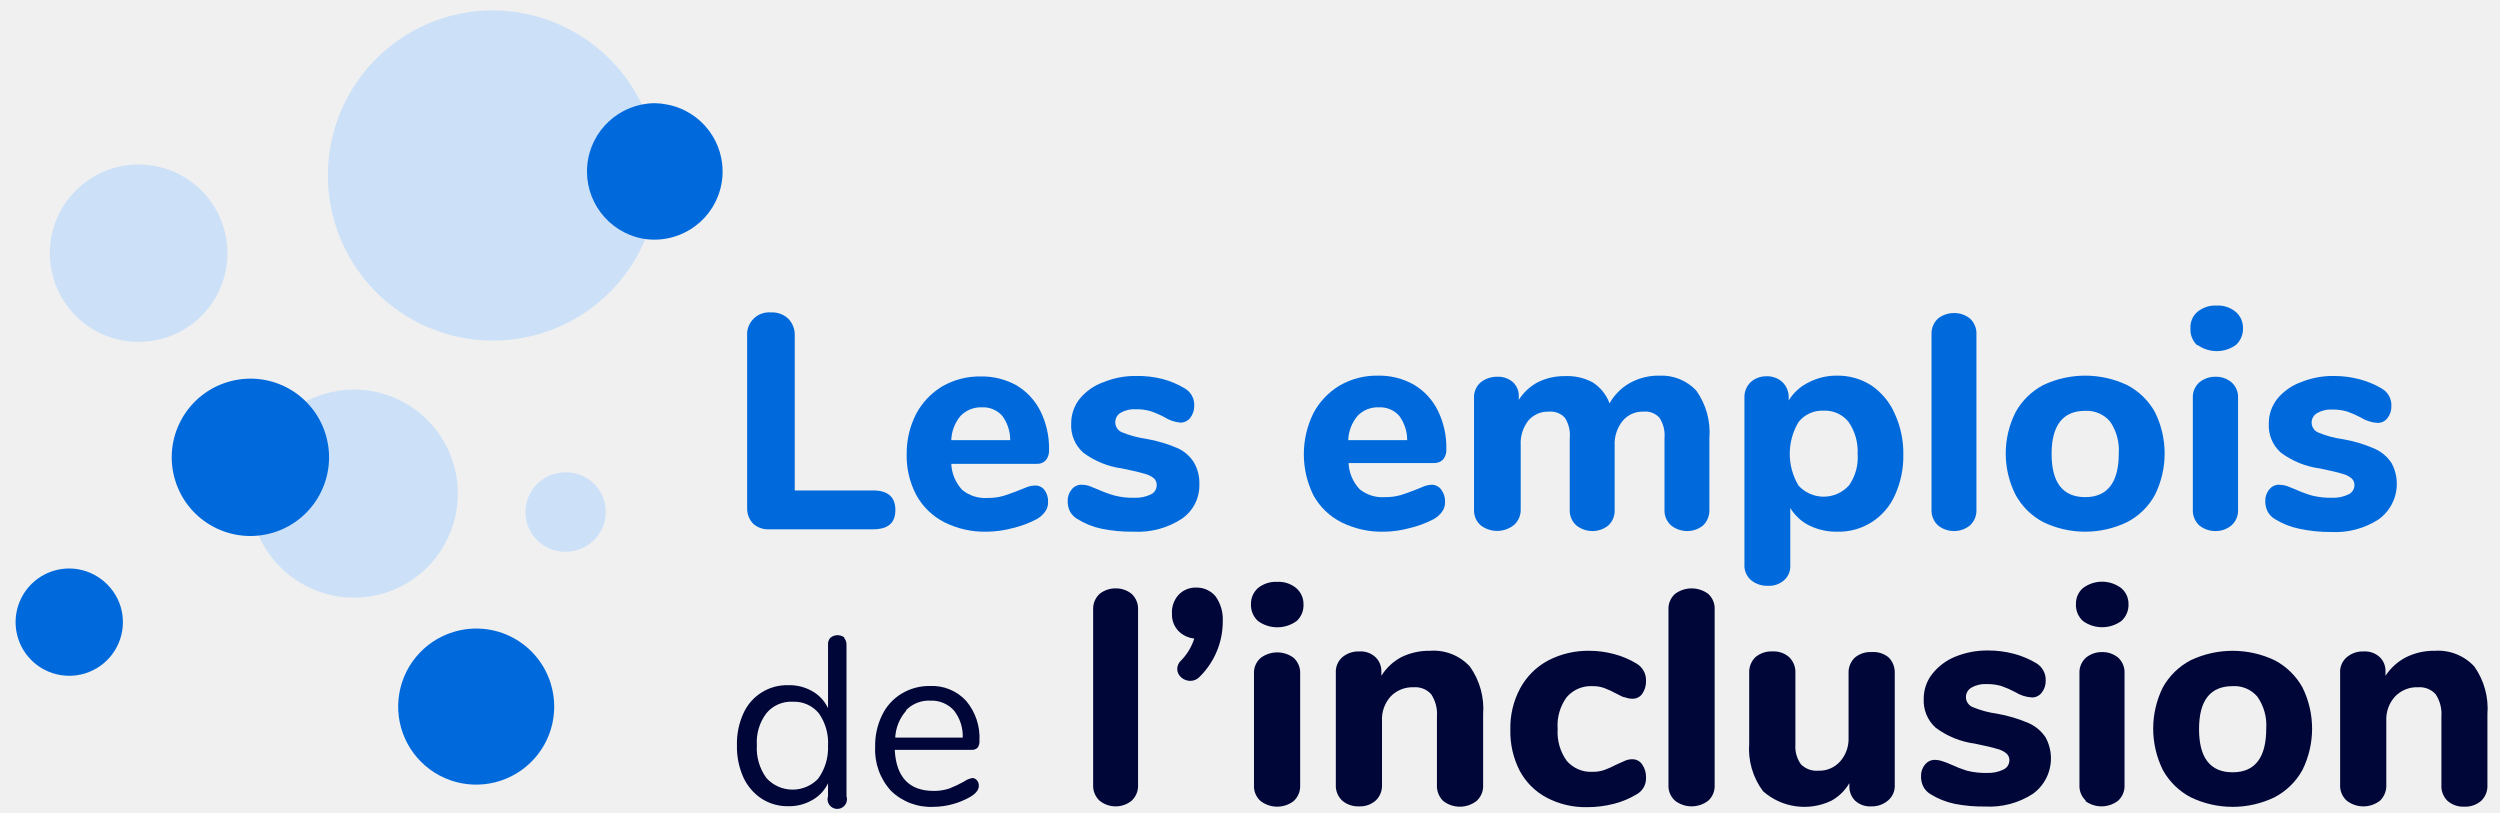
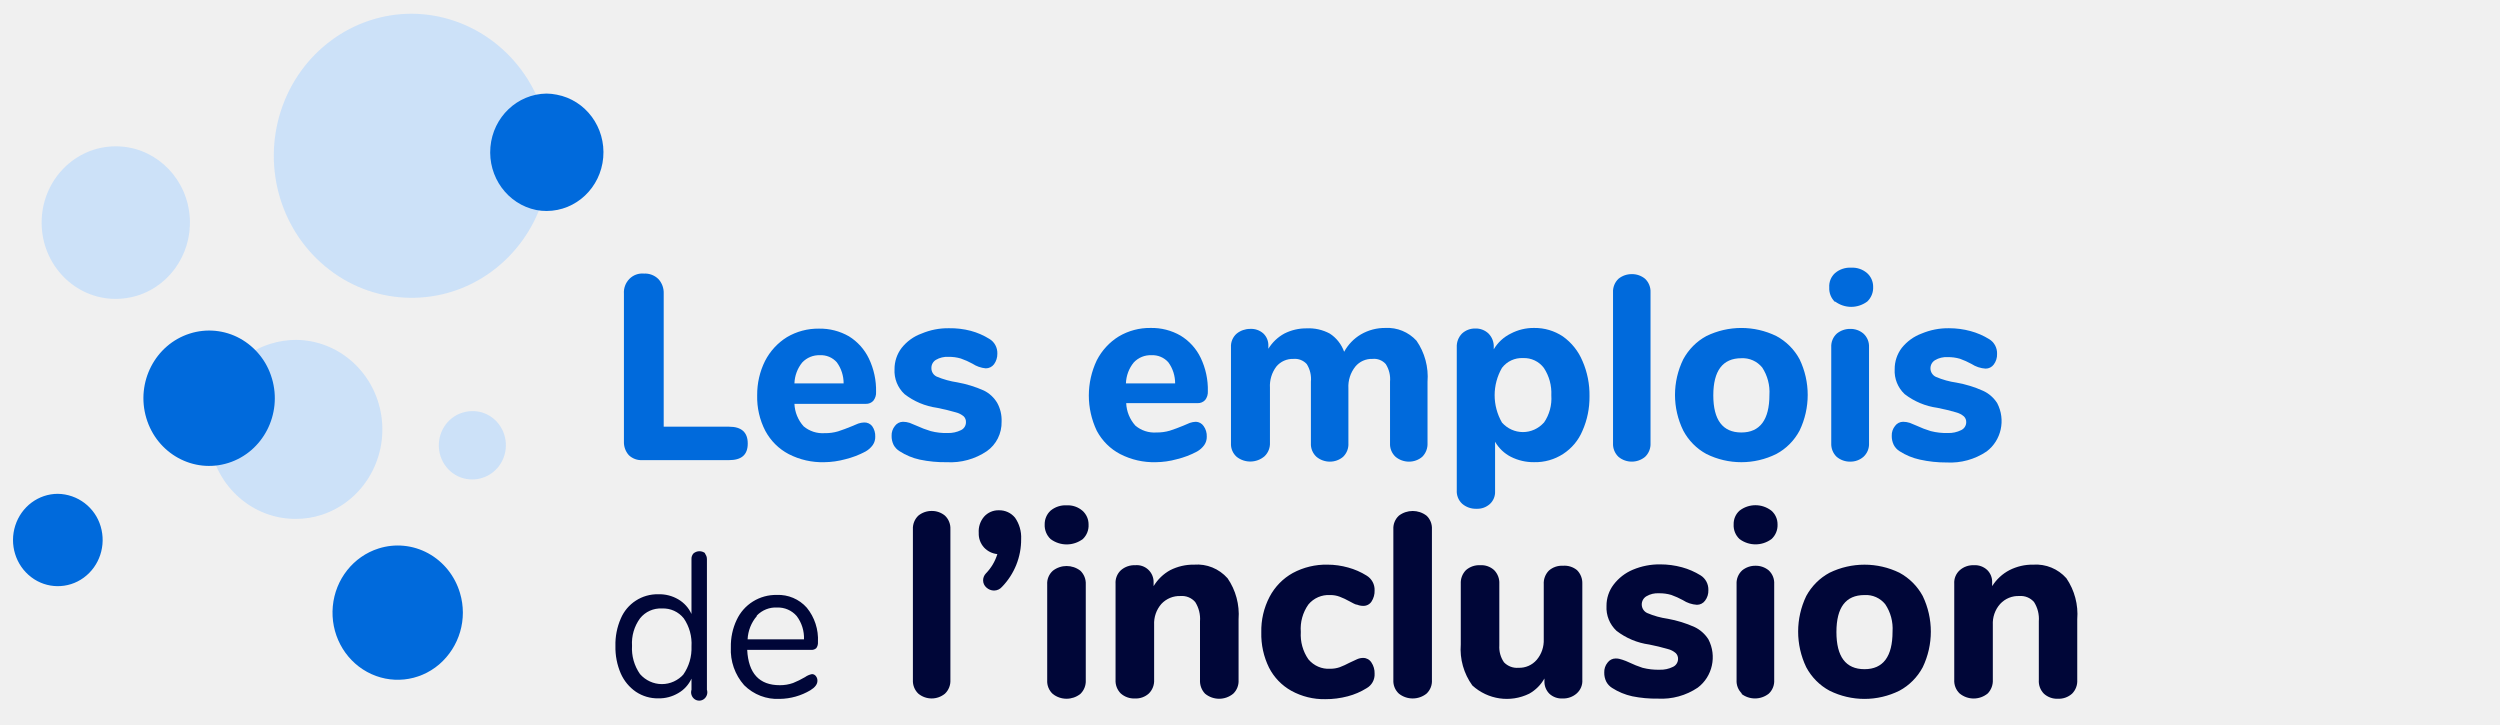
- <svg xmlns="http://www.w3.org/2000/svg" width="785" height="255" fill="none" preserveAspectRatio="xMinYMin meet">
-   <path fill="#006ADC" d="M236.45 164.4a6.957 6.957 0 0 1-1.85-5v-53.95a6.9 6.9 0 0 1 7.5-7.35 7.3 7.3 0 0 1 5.45 2 7.245 7.245 0 0 1 2 5.35V154h24.6c4.65 0 7 2.05 7 6.15 0 4.1-2.35 6.05-7 6.05H241.6a6.95 6.95 0 0 1-5.15-1.8z" />
-   <path fill="#006ADC" fill-rule="evenodd" d="M329.1 157.65a6.046 6.046 0 0 0-1.2-3.9 3.698 3.698 0 0 0-3-1.3 7.6 7.6 0 0 0-2.2.4l-2.6 1.05c-1.9.75-3.55 1.35-5 1.8-1.625.463-3.31.682-5 .65a11.299 11.299 0 0 1-7.95-2.5 12.898 12.898 0 0 1-3.45-8.2h26.85a3.649 3.649 0 0 0 2.85-1.15 4.649 4.649 0 0 0 1-3.2 26.148 26.148 0 0 0-2.7-12.2 19.601 19.601 0 0 0-7.5-8.1 22.397 22.397 0 0 0-11.3-2.8 23.548 23.548 0 0 0-12 3.1 22.291 22.291 0 0 0-8.25 8.7 26.957 26.957 0 0 0-2.95 12.5 26.15 26.15 0 0 0 3.05 13 20.896 20.896 0 0 0 8.8 8.5 28.24 28.24 0 0 0 13.35 2.95 31.937 31.937 0 0 0 8-1.1 32.546 32.546 0 0 0 7.55-2.8 8.362 8.362 0 0 0 2.7-2.35 5 5 0 0 0 .95-3.05zm-30.4-19.45a12.447 12.447 0 0 1 2.95-7.65 8.85 8.85 0 0 1 6.65-2.65 8.048 8.048 0 0 1 6.35 2.6 12.697 12.697 0 0 1 2.55 7.7h-18.5z" clip-rule="evenodd" />
-   <path fill="#006ADC" d="M345.8 166a23.263 23.263 0 0 1-7.55-3.05 6.206 6.206 0 0 1-2.25-2.3 7.009 7.009 0 0 1-.75-3.3 5.3 5.3 0 0 1 1.25-3.65 3.85 3.85 0 0 1 3.05-1.5 8.449 8.449 0 0 1 2.5.4l2.6 1.05a40.292 40.292 0 0 0 5.3 1.95c2.091.528 4.245.763 6.4.7a10.848 10.848 0 0 0 5-1.05 3.15 3.15 0 0 0 1.85-2.85 2.796 2.796 0 0 0-.8-2.15 7.445 7.445 0 0 0-3.05-1.5c-1.45-.45-3.8-1-7-1.65a26.153 26.153 0 0 1-12.25-5 11.404 11.404 0 0 1-3.75-9.1 12.45 12.45 0 0 1 2.65-7.75 16.906 16.906 0 0 1 7.5-5.25 26.15 26.15 0 0 1 10.35-1.95 30.88 30.88 0 0 1 8.15.95 26.088 26.088 0 0 1 7 2.95 5.95 5.95 0 0 1 3 5.4 6.252 6.252 0 0 1-1.25 3.85 3.899 3.899 0 0 1-3.1 1.5 11.149 11.149 0 0 1-5-1.7 28.495 28.495 0 0 0-4.4-1.9 15.887 15.887 0 0 0-4.65-.6 8.597 8.597 0 0 0-4.7 1.1 3.4 3.4 0 0 0-1.7 3 3.351 3.351 0 0 0 2 3.1 32.04 32.04 0 0 0 7.75 2.1 44.98 44.98 0 0 1 10 3 11.84 11.84 0 0 1 5 4.5 12.8 12.8 0 0 1 1.65 6.8 12.65 12.65 0 0 1-5.6 10.85 25.003 25.003 0 0 1-15 4 47.212 47.212 0 0 1-10.2-.95z" />
-   <path fill="#006ADC" fill-rule="evenodd" d="M453.751 157.65a6.057 6.057 0 0 0-1.2-3.9 3.703 3.703 0 0 0-2.9-1.55 8.235 8.235 0 0 0-2.25.4l-2.55 1.05c-1.9.75-3.55 1.35-5 1.8a17.28 17.28 0 0 1-5 .65 11.297 11.297 0 0 1-7.95-2.5 12.898 12.898 0 0 1-3.45-8.2h26.85a3.753 3.753 0 0 0 2.85-1.15 4.654 4.654 0 0 0 1-3.2 26.16 26.16 0 0 0-2.7-12.2 19.405 19.405 0 0 0-7.55-8.1 22.106 22.106 0 0 0-11.25-2.8 23.294 23.294 0 0 0-12 3.1 22.298 22.298 0 0 0-8.25 8.7 29.147 29.147 0 0 0 0 25.75 20.645 20.645 0 0 0 8.8 8.5 28.237 28.237 0 0 0 13.35 2.95 31.227 31.227 0 0 0 7.95-1.1 32.157 32.157 0 0 0 7.6-2.8 8.362 8.362 0 0 0 2.7-2.35 5.006 5.006 0 0 0 .95-3.05zm-30.4-19.45a12.447 12.447 0 0 1 2.95-7.65 8.75 8.75 0 0 1 6.65-2.65 8.05 8.05 0 0 1 6.35 2.6 12.71 12.71 0 0 1 2.55 7.7h-18.5z" clip-rule="evenodd" />
-   <path fill="#006ADC" d="M532.6 122.6a22.648 22.648 0 0 1 4.15 15V160a6.496 6.496 0 0 1-2 5 7.796 7.796 0 0 1-5 1.75 8.053 8.053 0 0 1-5-1.75 6.203 6.203 0 0 1-2.1-5v-22.4a9.997 9.997 0 0 0-1.6-6.45 5.949 5.949 0 0 0-5-1.9 8.1 8.1 0 0 0-6.45 2.8A11.505 11.505 0 0 0 507 140v20a6.294 6.294 0 0 1-2 5 7.796 7.796 0 0 1-5 1.75 8.053 8.053 0 0 1-5-1.75 6.203 6.203 0 0 1-2.1-5v-22.4a9.992 9.992 0 0 0-1.55-6.45 6.1 6.1 0 0 0-5-1.9 8.1 8.1 0 0 0-6.45 2.8 11.5 11.5 0 0 0-2.4 7.75v20a6.346 6.346 0 0 1-2.05 5 8.45 8.45 0 0 1-10.45.2 6.104 6.104 0 0 1-2.15-5v-35a6.053 6.053 0 0 1 2.15-5 8.15 8.15 0 0 1 5-1.7 6.996 6.996 0 0 1 5 1.65 5.845 5.845 0 0 1 1.9 4.65v.95a15.945 15.945 0 0 1 6-5.55 18.553 18.553 0 0 1 8.4-1.9 16.955 16.955 0 0 1 8.7 1.9 13.252 13.252 0 0 1 5.4 6.65 16.704 16.704 0 0 1 6.3-6.35 18.446 18.446 0 0 1 9.25-2.35 14.999 14.999 0 0 1 11.65 4.65z" />
-   <path fill="#006ADC" fill-rule="evenodd" d="M595 130a20.892 20.892 0 0 0-7.35-8.95 19.397 19.397 0 0 0-10.8-3.1 18.85 18.85 0 0 0-8.8 2.05 15.005 15.005 0 0 0-6.4 5.75V125a6.547 6.547 0 0 0-1.95-5 6.999 6.999 0 0 0-5-1.85 7.252 7.252 0 0 0-5 1.85 6.551 6.551 0 0 0-1.95 5v52.15a6.104 6.104 0 0 0 2.05 5 8.002 8.002 0 0 0 5.4 1.8 7.095 7.095 0 0 0 5-1.75 5.798 5.798 0 0 0 1.95-4.6v-18.1a14.405 14.405 0 0 0 5.95 5.5 19.194 19.194 0 0 0 8.7 1.95A19.25 19.25 0 0 0 595 155.5a29.387 29.387 0 0 0 2.65-12.6A30 30 0 0 0 595 130zm-11.7 12.55a15.298 15.298 0 0 1-2.8 10v-.05a10.698 10.698 0 0 1-15.75 0 19.45 19.45 0 0 1 0-20 9.5 9.5 0 0 1 7.9-3.55 9.4 9.4 0 0 1 7.85 3.6 16.339 16.339 0 0 1 2.8 10z" clip-rule="evenodd" />
-   <path fill="#006ADC" d="M608.55 165a6.353 6.353 0 0 1-2.05-5v-55a6.353 6.353 0 0 1 2.05-5 8.001 8.001 0 0 1 5-1.7 7.798 7.798 0 0 1 5 1.7 6.347 6.347 0 0 1 2.05 5v55a6.346 6.346 0 0 1-2.05 5 7.853 7.853 0 0 1-5 1.75 8.005 8.005 0 0 1-5-1.75z" />
-   <path fill="#006ADC" fill-rule="evenodd" d="M632.9 155.4a21.104 21.104 0 0 0 8.7 8.55 30.3 30.3 0 0 0 26.3 0 20.9 20.9 0 0 0 8.75-8.55 29.247 29.247 0 0 0 0-26 21.1 21.1 0 0 0-8.75-8.5 30.8 30.8 0 0 0-26.3 0 21.248 21.248 0 0 0-8.7 8.5 28.804 28.804 0 0 0 0 26zm29.7-23a15.997 15.997 0 0 1 2.7 10c0 9.05-3.55 13.7-10.55 13.7-7 0-10.55-4.55-10.55-13.55S647.75 129 654.75 129a9.599 9.599 0 0 1 7.85 3.4zm25.2-29.25a6.701 6.701 0 0 0 2.2 5.35v-.2a10.35 10.35 0 0 0 12.1 0 6.85 6.85 0 0 0 2.2-5.35 6.552 6.552 0 0 0-2.25-5 8.6 8.6 0 0 0-6-2A8.8 8.8 0 0 0 690 97.9a6.4 6.4 0 0 0-2.2 5.25zm.75 56.85a6.35 6.35 0 0 0 2.05 5 7.902 7.902 0 0 0 5.05 1.75 7.601 7.601 0 0 0 5-1.75 6.2 6.2 0 0 0 2.1-5v-35a6.2 6.2 0 0 0-2.1-5 7.55 7.55 0 0 0-5-1.7 7.946 7.946 0 0 0-5 1.7 6.2 6.2 0 0 0-2.1 5v35z" clip-rule="evenodd" />
-   <path fill="#006ADC" d="M721.85 166a23.491 23.491 0 0 1-7.6-3.05 6.06 6.06 0 0 1-2.2-2.3 6.997 6.997 0 0 1-.75-3.3 5.3 5.3 0 0 1 1.25-3.65 3.8 3.8 0 0 1 3.05-1.5 8.693 8.693 0 0 1 2.5.4l2.6 1.05a39.575 39.575 0 0 0 5.25 1.95c2.108.524 4.278.76 6.45.7a10.745 10.745 0 0 0 5-1.05 3.2 3.2 0 0 0 1.9-2.85 2.798 2.798 0 0 0-.85-2.15 7.502 7.502 0 0 0-3-1.5c-1.45-.45-3.8-1-7-1.65a26.346 26.346 0 0 1-12.3-5 11.399 11.399 0 0 1-3.75-9.1 12.452 12.452 0 0 1 2.65-7.75 17.2 17.2 0 0 1 7.45-5.25 26.5 26.5 0 0 1 10.35-1.95 31.591 31.591 0 0 1 8.1 1.05 26.778 26.778 0 0 1 7 2.95 5.998 5.998 0 0 1 2.95 5.4 5.95 5.95 0 0 1-1.25 3.85 3.8 3.8 0 0 1-3.05 1.5 11.141 11.141 0 0 1-5.3-1.7 30.375 30.375 0 0 0-4.35-1.9 15.887 15.887 0 0 0-4.65-.6 8.502 8.502 0 0 0-4.7 1.1 3.45 3.45 0 0 0-1.75 3 3.4 3.4 0 0 0 2.05 3.1 30.64 30.64 0 0 0 7.75 2.1 43.608 43.608 0 0 1 10 3 12.3 12.3 0 0 1 5.3 4.5 13.75 13.75 0 0 1-4 17.65 25.003 25.003 0 0 1-15 4 46.399 46.399 0 0 1-10.1-1.05z" />
-   <path fill="#000638" fill-rule="evenodd" d="M265.8 202.35a3.054 3.054 0 0 0-.8-2.1h.25a3.55 3.55 0 0 0-4.5 0 2.847 2.847 0 0 0-.75 2.1v20a12.004 12.004 0 0 0-5-5.35 14.35 14.35 0 0 0-7.45-1.85 14.999 14.999 0 0 0-14.15 8.9 22.906 22.906 0 0 0-2 10 23.358 23.358 0 0 0 2 10 15.954 15.954 0 0 0 5.7 6.7 15.003 15.003 0 0 0 8.45 2.4c2.61.056 5.186-.601 7.45-1.9a11.852 11.852 0 0 0 5-5.3V250a3.05 3.05 0 1 0 5.8 0v-47.65zM260 234.2a16.4 16.4 0 0 1-3.1 10.3l.2-.2a11.1 11.1 0 0 1-16.45 0 15.954 15.954 0 0 1-3-10.35 14.999 14.999 0 0 1 3-10 9.998 9.998 0 0 1 8.25-3.6 10.001 10.001 0 0 1 8.2 3.6 16.055 16.055 0 0 1 2.9 10.25zm47.35 12.55a2.551 2.551 0 0 0-.6-1.75 1.849 1.849 0 0 0-1.45-.7 6.856 6.856 0 0 0-2.6 1.1 35.967 35.967 0 0 1-4.5 2.15c-1.609.548-3.3.818-5 .8-7.7 0-11.8-4.3-12.25-12.9H305a2.501 2.501 0 0 0 1.95-.65 3.3 3.3 0 0 0 .6-2.2 17.944 17.944 0 0 0-4.2-12.55 14.5 14.5 0 0 0-11.3-4.65 16.744 16.744 0 0 0-8.95 2.4 15.85 15.85 0 0 0-6.1 6.7 21.546 21.546 0 0 0-2.2 10 19.054 19.054 0 0 0 5 13.85 17.953 17.953 0 0 0 13.4 5 23.747 23.747 0 0 0 11.5-3.15c1.75-1.05 2.65-2.2 2.65-3.45zM281.1 231.6a13.798 13.798 0 0 1 3.45-8.45v-.2a10 10 0 0 1 7.65-2.95 9.4 9.4 0 0 1 7.35 3.1 13 13 0 0 1 2.75 8.5h-21.2z" clip-rule="evenodd" />
-   <path fill="#000638" d="M345.3 251.45a6.35 6.35 0 0 1-2.05-5v-55a6.35 6.35 0 0 1 2.05-5 7.993 7.993 0 0 1 5-1.7 7.797 7.797 0 0 1 5 1.7 6.346 6.346 0 0 1 2.05 5v55a6.346 6.346 0 0 1-2.05 5 7.853 7.853 0 0 1-5 1.75 8.005 8.005 0 0 1-5-1.75zm36.35-64.25a12.351 12.351 0 0 1 2.3 7.8 24.397 24.397 0 0 1-7.2 17.45 4 4 0 0 1-3 1.35 4.352 4.352 0 0 1-2.85-1.1 3.452 3.452 0 0 1-1.25-2.65 3.6 3.6 0 0 1 1.05-2.5 17.247 17.247 0 0 0 4.3-7.05 8.054 8.054 0 0 1-5-2.4 7.4 7.4 0 0 1-2-5.35 8.103 8.103 0 0 1 2-5.9 7.3 7.3 0 0 1 5.6-2.35 7.698 7.698 0 0 1 6.05 2.7z" />
-   <path fill="#000638" fill-rule="evenodd" d="M392.8 189.65A6.852 6.852 0 0 0 395 195a10.35 10.35 0 0 0 12.15 0 6.7 6.7 0 0 0 2.15-5.3 6.55 6.55 0 0 0-2.25-5 8.595 8.595 0 0 0-6-2 8.897 8.897 0 0 0-6.05 1.95 6.601 6.601 0 0 0-2.2 5zm.95 56.9a6.2 6.2 0 0 0 2.1 5 8.55 8.55 0 0 0 10.35 0 6.35 6.35 0 0 0 2.05-5v-35a6.35 6.35 0 0 0-2.05-5 8.65 8.65 0 0 0-10.3 0 6.098 6.098 0 0 0-2.15 5v35z" clip-rule="evenodd" />
-   <path fill="#000638" d="M461.55 209.3a22.846 22.846 0 0 1 4.15 15v22.15a6.298 6.298 0 0 1-2 5 8.5 8.5 0 0 1-10.6 0 6.605 6.605 0 0 1-1.9-5V225a11.146 11.146 0 0 0-1.8-7 6.647 6.647 0 0 0-5.5-2.2 9.502 9.502 0 0 0-7.25 2.9 10.653 10.653 0 0 0-2.7 7.65v20a6.448 6.448 0 0 1-1.95 5 7.402 7.402 0 0 1-5.25 1.85 7.651 7.651 0 0 1-5.35-1.85 6.451 6.451 0 0 1-1.95-5v-35a6.102 6.102 0 0 1 2.05-5 7.85 7.85 0 0 1 5.35-1.8 6.751 6.751 0 0 1 5 1.75 6.046 6.046 0 0 1 1.9 4.55v1.35a16.507 16.507 0 0 1 6.25-5.85 19.698 19.698 0 0 1 9-2 15.45 15.45 0 0 1 12.55 4.95zm24 41.1a20.403 20.403 0 0 1-8.4-8.45 26.902 26.902 0 0 1-2.9-12.85 26.05 26.05 0 0 1 3.1-13 21.548 21.548 0 0 1 8.75-8.7 27.052 27.052 0 0 1 13.05-3.05c2.619.004 5.225.358 7.75 1.05a26.442 26.442 0 0 1 6.95 2.95 5.999 5.999 0 0 1 3 5.4 6.798 6.798 0 0 1-1.15 4.05 3.6 3.6 0 0 1-3.1 1.6 6.163 6.163 0 0 1-2.35-.45c-.75 0-1.7-.7-2.9-1.25a26.892 26.892 0 0 0-3.6-1.65 9.991 9.991 0 0 0-3.6-.6 10 10 0 0 0-8.2 3.45 14.997 14.997 0 0 0-2.85 10 15.398 15.398 0 0 0 2.85 10 10 10 0 0 0 8.2 3.45 11.003 11.003 0 0 0 3.55-.55 29.985 29.985 0 0 0 3.7-1.65l2.9-1.3a5.692 5.692 0 0 1 2.3-.45 3.649 3.649 0 0 1 3.05 1.65 6.755 6.755 0 0 1 1.2 4.1 5.7 5.7 0 0 1-3 5.3 26.103 26.103 0 0 1-7.1 2.95c-2.76.709-5.6 1.061-8.45 1.05a26.094 26.094 0 0 1-12.75-3.05zm40.45 1.05a6.203 6.203 0 0 1-2.1-5v-55a6.203 6.203 0 0 1 2.1-5 8.75 8.75 0 0 1 10.35 0 6.196 6.196 0 0 1 2.05 5v55a6.198 6.198 0 0 1-2.05 5 8.55 8.55 0 0 1-10.35 0zm66.95-45.1a6.55 6.55 0 0 1 2 5v35a6 6 0 0 1-2.1 5 7.752 7.752 0 0 1-5.3 1.85 6.85 6.85 0 0 1-5-1.75 6.15 6.15 0 0 1-1.85-4.6v-.95a14.7 14.7 0 0 1-5.7 5.55 19.6 19.6 0 0 1-21.4-3 22.153 22.153 0 0 1-4.35-15v-22.1a6.5 6.5 0 0 1 1.95-5 7.697 7.697 0 0 1 5.35-1.8 7.248 7.248 0 0 1 5.25 1.8 6.497 6.497 0 0 1 1.95 5v22.45a9.508 9.508 0 0 0 1.75 6.2 6.9 6.9 0 0 0 5.45 2 8.752 8.752 0 0 0 6.85-2.9 10.698 10.698 0 0 0 2.65-7.55v-20a6.504 6.504 0 0 1 1.9-5 7.503 7.503 0 0 1 5.3-1.8 7.55 7.55 0 0 1 5.3 1.6zm20.8 46.05a23.491 23.491 0 0 1-7.6-3.05 6.06 6.06 0 0 1-2.2-2.3 6.997 6.997 0 0 1-.75-3.3 5.3 5.3 0 0 1 1.25-3.65 3.8 3.8 0 0 1 3.05-1.5 7.355 7.355 0 0 1 2.5.45c.885.285 1.753.619 2.6 1a39.632 39.632 0 0 0 5 1.95c2.108.524 4.278.76 6.45.7 1.727.061 3.443-.3 5-1.05a3.202 3.202 0 0 0 1.9-2.85 2.798 2.798 0 0 0-.85-2.15 7.146 7.146 0 0 0-3-1.5c-1.45-.45-3.8-1-7-1.65a26.346 26.346 0 0 1-12.3-5 11.4 11.4 0 0 1-3.75-9.1 12.45 12.45 0 0 1 2.65-7.75 17.6 17.6 0 0 1 7.25-5.45 26.5 26.5 0 0 1 10.35-1.95 31.591 31.591 0 0 1 8.1 1.05 26.778 26.778 0 0 1 7 2.95 6.049 6.049 0 0 1 2.95 5.4 5.847 5.847 0 0 1-1.25 3.85 3.8 3.8 0 0 1-3.05 1.5 11.152 11.152 0 0 1-5.3-1.7 30.375 30.375 0 0 0-4.35-1.9 15.887 15.887 0 0 0-4.65-.6 8.502 8.502 0 0 0-4.7 1.1 3.45 3.45 0 0 0-1.75 3 3.4 3.4 0 0 0 2.05 3.1 30.64 30.64 0 0 0 7.75 2.1 45.011 45.011 0 0 1 10 3c2.14.974 3.96 2.534 5.25 4.5a13.75 13.75 0 0 1-4 17.65 25.003 25.003 0 0 1-15 4 46.363 46.363 0 0 1-9.6-.85z" />
-   <path fill="#000638" fill-rule="evenodd" d="M651.85 189.65a6.701 6.701 0 0 0 2.2 5.35 10.299 10.299 0 0 0 12.05 0 6.75 6.75 0 0 0 2.25-5.35 6.447 6.447 0 0 0-2.3-5 9.999 9.999 0 0 0-12 0 6.402 6.402 0 0 0-2.2 5zm1.1 56.8a6.201 6.201 0 0 0 2.05 5h-.3a8.55 8.55 0 0 0 10.35 0 6.201 6.201 0 0 0 2.05-5v-35a6.199 6.199 0 0 0-2.05-5 7.693 7.693 0 0 0-5-1.7 7.897 7.897 0 0 0-5 1.7 6.203 6.203 0 0 0-2.1 5v35zm26.2-4.65a21.194 21.194 0 0 0 8.75 8.55 30.3 30.3 0 0 0 26.3 0 21.2 21.2 0 0 0 8.75-8.55 29.247 29.247 0 0 0 0-26 21.395 21.395 0 0 0-8.75-8.5 30.8 30.8 0 0 0-26.3 0 21.395 21.395 0 0 0-8.75 8.5 29.247 29.247 0 0 0 0 26zm29.7-23a15.645 15.645 0 0 1 2.75 10c0 9.05-3.5 13.7-10.55 13.7-7.05 0-10.55-4.55-10.55-13.55s3.5-13.5 10.55-13.5a9.399 9.399 0 0 1 7.8 3.35z" clip-rule="evenodd" />
-   <path fill="#000638" d="M776.95 209.3a22.846 22.846 0 0 1 4.1 15v22.15a6.446 6.446 0 0 1-1.95 5 7.65 7.65 0 0 1-5.35 1.85 7.45 7.45 0 0 1-5.25-1.85 6.407 6.407 0 0 1-1.9-5V225a11.146 11.146 0 0 0-1.8-7 6.7 6.7 0 0 0-5.5-2.2 9.4 9.4 0 0 0-7.25 2.9 10.505 10.505 0 0 0-2.75 7.65v20a6.598 6.598 0 0 1-1.9 5 8.5 8.5 0 0 1-10.6 0 6.302 6.302 0 0 1-2-5v-35a6 6 0 0 1 2.1-5 7.748 7.748 0 0 1 5.3-1.8 6.85 6.85 0 0 1 5 1.75 5.998 5.998 0 0 1 1.85 4.55v1.35a16.953 16.953 0 0 1 6.5-5.85 19.45 19.45 0 0 1 8.95-2 15.45 15.45 0 0 1 12.45 4.95z" />
-   <path fill="#CCE1F8" d="M111.25 122.3c-3.253.02-6.486.508-9.6 1.45-15.518 4.696-25.239 20.068-22.83 36.101 2.409 16.033 16.217 27.87 32.43 27.799a32.21 32.21 0 0 0 9.6-1.45c15.373-4.823 24.942-20.126 22.549-36.059-2.394-15.933-16.037-27.748-32.149-27.841z" />
-   <path fill="#006ADC" d="M102.25 136.4c3.977 13.039-3.363 26.834-16.398 30.823-13.035 3.989-26.838-3.336-30.84-16.368-4.001-13.031 3.31-26.84 16.338-30.855a24.65 24.65 0 0 1 30.9 16.4z" />
-   <path fill="#CCE1F8" d="M155 3.25c-22.392-.088-42.31 14.21-49.391 35.453-7.082 21.243.275 44.632 18.241 57.998 17.966 13.365 42.482 13.687 60.793.798 18.311-12.89 26.278-36.077 19.757-57.5-6.733-21.68-26.698-36.532-49.4-36.75z" />
-   <path fill="#006ADC" d="M205.5 32.4c-10.994.136-20.106 8.563-21.098 19.513-.992 10.95 6.457 20.878 17.248 22.987 1.286.24 2.592.358 3.9.35 11.059-.028 20.275-8.477 21.261-19.492.986-11.015-6.583-20.966-17.461-22.958a20.548 20.548 0 0 0-3.85-.4m-32.55 182.3a24.498 24.498 0 0 1-7.831 26.072 24.498 24.498 0 0 1-39.982-21.232 24.499 24.499 0 0 1 17.213-21.09 24.448 24.448 0 0 1 30.6 16.25zm-151.2-36.2a16.85 16.85 0 1 0 9.732 30.6 16.85 16.85 0 0 0 6.368-18.7 17 17 0 0 0-16.1-11.9z" />
-   <path fill="#CCE1F8" d="M177.6 148.3a13.2 13.2 0 0 0-3.65.55 12.449 12.449 0 0 0-8.823 13.793A12.45 12.45 0 0 0 177.6 173.25a11.527 11.527 0 0 0 3.65-.55 12.45 12.45 0 0 0-3.65-24.4zM43.5 51.65c-15.381 0-27.85 12.469-27.85 27.85 0 15.381 12.469 27.85 27.85 27.85a28.766 28.766 0 0 0 8.15-1.2c13.22-4.011 21.5-17.107 19.457-30.77C69.064 61.719 57.314 51.62 43.5 51.65z" />
+ <svg xmlns="http://www.w3.org/2000/svg" width="100" height="29" fill="none">
+   <g clip-path="url(#a)">
+     <path fill="#006ADC" d="M25.154 18.208a.775.775 0 0 1-.197-.548v-5.912a.769.769 0 0 1 .219-.592.722.722 0 0 1 .58-.213.764.764 0 0 1 .58.219c.145.157.222.369.212.586v5.32h2.617c.495 0 .745.225.745.674 0 .45-.25.663-.745.663h-3.463a.726.726 0 0 1-.548-.197Z" />
+     <path fill="#006ADC" fill-rule="evenodd" d="M35.01 17.468a.677.677 0 0 0-.127-.427.389.389 0 0 0-.32-.142.786.786 0 0 0-.233.043l-.277.116a7.566 7.566 0 0 1-.532.197c-.173.05-.352.075-.532.071a1.179 1.179 0 0 1-.845-.274 1.435 1.435 0 0 1-.367-.898h2.856a.383.383 0 0 0 .303-.127.52.52 0 0 0 .107-.35 2.938 2.938 0 0 0-.288-1.337 2.125 2.125 0 0 0-.798-.888 2.327 2.327 0 0 0-1.202-.307 2.449 2.449 0 0 0-1.276.34c-.372.23-.675.56-.878.954-.21.423-.318.893-.314 1.37-.013.495.099.986.325 1.424.215.4.54.724.936.931.44.226.928.337 1.42.324.288-.003.574-.044.851-.12.28-.069.549-.172.803-.308a.898.898 0 0 0 .288-.257.56.56 0 0 0 .1-.335Zm-3.233-2.13c.01-.309.12-.604.313-.84a.927.927 0 0 1 .708-.29.844.844 0 0 1 .675.285c.178.243.273.54.272.844h-1.968Z" clip-rule="evenodd" />
+     <path fill="#006ADC" d="M36.787 18.384a2.432 2.432 0 0 1-.803-.335.67.67 0 0 1-.24-.252.787.787 0 0 1-.08-.361.592.592 0 0 1 .134-.4.405.405 0 0 1 .324-.165c.09.001.18.016.266.044l.277.115c.183.085.371.156.564.214.222.058.451.084.68.077.184.005.367-.034.532-.116a.346.346 0 0 0 .197-.312.312.312 0 0 0-.085-.235.784.784 0 0 0-.324-.165 8.352 8.352 0 0 0-.745-.18 2.738 2.738 0 0 1-1.303-.548 1.268 1.268 0 0 1-.4-.998 1.391 1.391 0 0 1 .283-.849c.21-.264.485-.463.798-.575a2.71 2.71 0 0 1 1.1-.214c.293-.005.585.03.868.104.262.07.513.179.745.323.205.12.328.349.319.592a.698.698 0 0 1-.133.422.41.41 0 0 1-.33.164 1.164 1.164 0 0 1-.532-.186 2.98 2.98 0 0 0-.468-.208 1.644 1.644 0 0 0-.495-.066.893.893 0 0 0-.5.12.375.375 0 0 0-.18.33.368.368 0 0 0 .212.34c.264.111.541.188.825.23.365.066.722.176 1.063.328.22.108.405.28.532.493.125.227.186.485.176.745.012.476-.212.925-.596 1.19a2.6 2.6 0 0 1-1.596.438 4.874 4.874 0 0 1-1.085-.104Z" />
+     <path fill="#006ADC" fill-rule="evenodd" d="M48.271 17.468a.677.677 0 0 0-.127-.427.39.39 0 0 0-.309-.17.854.854 0 0 0-.24.044l-.27.115a7.585 7.585 0 0 1-.532.197c-.173.05-.353.075-.532.072a1.178 1.178 0 0 1-.846-.274 1.435 1.435 0 0 1-.367-.899h2.856a.393.393 0 0 0 .303-.126.52.52 0 0 0 .107-.35 2.937 2.937 0 0 0-.287-1.338 2.102 2.102 0 0 0-.804-.887 2.297 2.297 0 0 0-1.196-.307 2.422 2.422 0 0 0-1.277.34c-.372.229-.675.559-.878.953a3.281 3.281 0 0 0 0 2.822c.214.4.54.725.937.931.44.226.928.337 1.42.324a3.23 3.23 0 0 0 .846-.12c.28-.068.552-.17.808-.308a.896.896 0 0 0 .287-.257.559.559 0 0 0 .101-.335Zm-3.234-2.13c.01-.309.12-.604.314-.84a.916.916 0 0 1 .708-.29.844.844 0 0 1 .675.285c.178.243.273.54.271.844h-1.968Z" clip-rule="evenodd" />
+     <path fill="#006ADC" d="M56.66 13.628c.33.477.487 1.059.441 1.643v2.455a.723.723 0 0 1-.213.548.814.814 0 0 1-.532.192.84.84 0 0 1-.532-.192.689.689 0 0 1-.223-.548v-2.455a1.122 1.122 0 0 0-.17-.707.623.623 0 0 0-.532-.208.85.85 0 0 0-.686.307 1.285 1.285 0 0 0-.277.871v2.192a.701.701 0 0 1-.213.548.814.814 0 0 1-.532.192.84.84 0 0 1-.531-.192.689.689 0 0 1-.224-.548v-2.455a1.122 1.122 0 0 0-.165-.707.64.64 0 0 0-.532-.208.85.85 0 0 0-.686.307 1.287 1.287 0 0 0-.255.85v2.191a.706.706 0 0 1-.218.548.878.878 0 0 1-1.112.022.678.678 0 0 1-.229-.548v-3.835a.672.672 0 0 1 .23-.548.85.85 0 0 1 .531-.187.73.73 0 0 1 .532.181.65.65 0 0 1 .202.51v.104c.158-.257.378-.466.638-.608.278-.141.584-.212.894-.209.321-.016.64.056.925.209.265.17.467.427.575.728.158-.29.39-.53.67-.695.3-.174.64-.263.984-.258.466-.025.919.161 1.24.51Z" />
+     <path fill="#006ADC" fill-rule="evenodd" d="M63.298 14.438a2.277 2.277 0 0 0-.782-.98 2.02 2.02 0 0 0-1.149-.34 1.958 1.958 0 0 0-.936.225 1.613 1.613 0 0 0-.681.63v-.082a.73.73 0 0 0-.208-.548.732.732 0 0 0-.531-.203.758.758 0 0 0-.532.203.73.73 0 0 0-.208.548v5.714a.678.678 0 0 0 .218.548.835.835 0 0 0 .575.198c.194.009.385-.06.532-.192a.645.645 0 0 0 .207-.504V17.67c.15.26.37.469.633.603.288.145.605.218.926.214a2.044 2.044 0 0 0 1.936-1.255c.192-.433.288-.905.282-1.38a3.374 3.374 0 0 0-.282-1.415Zm-1.245 1.376c.028.39-.077.777-.298 1.096v-.006c-.215.241-.52.379-.838.379-.318 0-.622-.138-.837-.379a2.186 2.186 0 0 1 0-2.191.998.998 0 0 1 .84-.39.989.989 0 0 1 .835.395c.213.322.317.707.298 1.096Z" clip-rule="evenodd" />
+     <path fill="#006ADC" d="M64.74 18.274a.706.706 0 0 1-.219-.548v-6.027a.706.706 0 0 1 .218-.548.834.834 0 0 1 .532-.186.814.814 0 0 1 .532.186c.148.14.228.34.218.548v6.027a.706.706 0 0 1-.218.548.835.835 0 0 1-1.064 0Z" />
+     <path fill="#006ADC" fill-rule="evenodd" d="M67.33 17.222c.212.4.534.725.925.937a3.14 3.14 0 0 0 2.798 0c.394-.21.718-.536.931-.937a3.293 3.293 0 0 0 0-2.85 2.277 2.277 0 0 0-.93-.93 3.19 3.19 0 0 0-2.799 0c-.39.21-.711.534-.925.93a3.24 3.24 0 0 0 0 2.85Zm3.16-2.52c.21.322.312.707.287 1.095 0 .992-.378 1.502-1.123 1.502-.744 0-1.122-.499-1.122-1.485 0-.986.378-1.485 1.122-1.485.32-.018.63.12.835.372ZM73.17 11.496a.746.746 0 0 0 .234.586v-.022c.385.286.903.286 1.288 0a.762.762 0 0 0 .234-.586.727.727 0 0 0-.24-.548.898.898 0 0 0-.638-.219.919.919 0 0 0-.644.214.712.712 0 0 0-.234.575Zm.08 6.23c-.01.207.07.408.218.548a.825.825 0 0 0 .537.192.793.793 0 0 0 .532-.192.689.689 0 0 0 .224-.548v-3.835a.69.69 0 0 0-.224-.548.788.788 0 0 0-.532-.187.83.83 0 0 0-.532.187.69.69 0 0 0-.223.548v3.835Z" clip-rule="evenodd" />
+     <path fill="#006ADC" d="M76.793 18.384a2.459 2.459 0 0 1-.809-.335.655.655 0 0 1-.234-.252.787.787 0 0 1-.08-.361.592.592 0 0 1 .133-.4.4.4 0 0 1 .325-.165c.09.001.18.016.266.044l.276.115c.181.085.368.156.559.214.224.057.455.083.686.077.184.006.366-.034.532-.116a.35.35 0 0 0 .202-.312.311.311 0 0 0-.09-.235.79.79 0 0 0-.32-.165 8.37 8.37 0 0 0-.744-.18 2.759 2.759 0 0 1-1.309-.548 1.268 1.268 0 0 1-.399-.998 1.39 1.39 0 0 1 .282-.849c.21-.262.483-.46.793-.575.35-.147.724-.22 1.1-.214.292 0 .581.038.862.115.262.07.513.18.745.323.203.123.323.35.314.592a.665.665 0 0 1-.133.422.4.4 0 0 1-.325.164 1.162 1.162 0 0 1-.563-.186 3.189 3.189 0 0 0-.463-.208 1.643 1.643 0 0 0-.495-.066.882.882 0 0 0-.5.12.38.38 0 0 0-.186.33c.001.147.087.28.218.34.264.113.541.19.825.23.366.065.723.175 1.064.328.23.105.425.276.563.493.348.664.167 1.49-.425 1.934a2.602 2.602 0 0 1-1.596.439 4.796 4.796 0 0 1-1.074-.115Z" />
+     <path fill="#000638" fill-rule="evenodd" d="M28.277 22.367a.34.34 0 0 0-.085-.23h.026a.37.37 0 0 0-.479 0 .317.317 0 0 0-.08.23v2.192a1.301 1.301 0 0 0-.531-.587 1.492 1.492 0 0 0-.793-.202 1.593 1.593 0 0 0-1.505.975c-.15.344-.223.719-.213 1.096-.008.377.064.75.213 1.096.131.298.341.552.606.734.268.178.58.27.9.263.277.006.55-.066.792-.208.232-.132.418-.335.532-.581v.444a.34.34 0 0 0 .117.373.317.317 0 0 0 .382 0 .34.34 0 0 0 .118-.373v-5.222Zm-.617 3.49c.016.404-.1.802-.33 1.129l.021-.022c-.224.254-.542.4-.875.4-.333 0-.651-.146-.875-.4a1.786 1.786 0 0 1-.32-1.134 1.679 1.679 0 0 1 .32-1.096 1.05 1.05 0 0 1 .878-.395 1.05 1.05 0 0 1 .872.395c.224.327.333.723.309 1.123ZM32.697 27.233a.285.285 0 0 0-.064-.192.195.195 0 0 0-.154-.077.717.717 0 0 0-.277.12c-.154.09-.314.17-.479.236-.17.06-.35.09-.531.088-.82 0-1.256-.471-1.304-1.414h2.559a.261.261 0 0 0 .207-.071.37.37 0 0 0 .064-.241c.027-.5-.133-.992-.447-1.375a1.52 1.52 0 0 0-1.202-.51 1.742 1.742 0 0 0-.952.263 1.72 1.72 0 0 0-.649.734c-.162.34-.242.717-.234 1.096a2.125 2.125 0 0 0 .532 1.518c.38.378.897.576 1.426.548a2.47 2.47 0 0 0 1.223-.346c.186-.114.282-.24.282-.377Zm-2.793-1.66c.017-.343.146-.67.367-.927v-.022c.214-.222.51-.34.814-.323a.986.986 0 0 1 .782.34c.201.265.305.595.293.931h-2.256Z" clip-rule="evenodd" />
+     <path fill="#000638" d="M36.734 27.747a.706.706 0 0 1-.218-.547v-6.027a.707.707 0 0 1 .218-.548.836.836 0 0 1 .532-.187.815.815 0 0 1 .532.187c.148.14.228.34.218.547V27.2a.707.707 0 0 1-.218.547.836.836 0 0 1-1.064 0ZM40.601 20.707c.173.248.26.55.245.854a2.715 2.715 0 0 1-.766 1.913.42.42 0 0 1-.32.148.455.455 0 0 1-.303-.12.382.382 0 0 1-.133-.291.4.4 0 0 1 .112-.274c.211-.216.368-.48.458-.773a.847.847 0 0 1-.532-.263.825.825 0 0 1-.213-.586.904.904 0 0 1 .213-.647.766.766 0 0 1 .595-.257.81.81 0 0 1 .644.296Z" />
+     <path fill="#000638" fill-rule="evenodd" d="M41.787 20.975a.763.763 0 0 0 .234.586c.386.288.907.288 1.293 0a.746.746 0 0 0 .229-.58.728.728 0 0 0-.24-.548.897.897 0 0 0-.638-.22.929.929 0 0 0-.644.214.733.733 0 0 0-.234.548Zm.101 6.236a.69.69 0 0 0 .224.548.889.889 0 0 0 1.1 0 .707.707 0 0 0 .219-.548v-3.836a.707.707 0 0 0-.218-.548.899.899 0 0 0-1.096 0 .678.678 0 0 0-.229.548v3.836Z" clip-rule="evenodd" />
+     <path fill="#000638" d="M49.101 23.128c.33.478.486 1.06.442 1.644V27.2a.702.702 0 0 1-.213.547.884.884 0 0 1-1.128 0A.736.736 0 0 1 48 27.2v-2.351a1.25 1.25 0 0 0-.191-.767.697.697 0 0 0-.586-.241.996.996 0 0 0-.77.318c-.2.23-.303.53-.288.838v2.192a.718.718 0 0 1-.208.548.773.773 0 0 1-.558.202.8.8 0 0 1-.57-.202.719.719 0 0 1-.207-.548v-3.836a.679.679 0 0 1 .218-.548.82.82 0 0 1 .57-.197.673.673 0 0 1 .734.69v.148c.163-.27.392-.491.665-.64.297-.15.626-.226.957-.22.502-.04.994.16 1.335.543ZM51.654 27.632a2.205 2.205 0 0 1-.893-.926 3.023 3.023 0 0 1-.309-1.408 2.925 2.925 0 0 1 .33-1.424c.213-.405.537-.736.93-.954a2.81 2.81 0 0 1 1.39-.334c.278 0 .555.04.824.115.26.07.509.18.739.323a.662.662 0 0 1 .319.592.761.761 0 0 1-.122.444.38.38 0 0 1-.33.175.636.636 0 0 1-.25-.049c-.08 0-.18-.077-.309-.137a2.834 2.834 0 0 0-.383-.18 1.036 1.036 0 0 0-.383-.067 1.05 1.05 0 0 0-.872.378 1.68 1.68 0 0 0-.303 1.096c-.025.39.082.778.303 1.096.218.26.54.4.872.378.129.002.256-.019.378-.06.135-.051.267-.112.394-.18l.308-.143a.591.591 0 0 1 .245-.05c.13 0 .253.069.324.181.089.132.134.29.128.45a.628.628 0 0 1-.32.58 2.73 2.73 0 0 1-.754.324 3.46 3.46 0 0 1-.9.115 2.71 2.71 0 0 1-1.356-.335ZM55.957 27.747a.69.69 0 0 1-.223-.547v-6.028a.69.69 0 0 1 .223-.547.91.91 0 0 1 1.102 0c.15.138.23.34.218.547V27.2a.69.69 0 0 1-.218.547.889.889 0 0 1-1.102 0ZM63.08 22.805a.73.73 0 0 1 .213.548v3.836a.667.667 0 0 1-.224.548.81.81 0 0 1-.564.202.716.716 0 0 1-.532-.192.684.684 0 0 1-.196-.504v-.104a1.585 1.585 0 0 1-.607.608c-.754.37-1.65.241-2.276-.328a2.48 2.48 0 0 1-.463-1.644v-2.422a.724.724 0 0 1 .207-.548.804.804 0 0 1 .57-.197.757.757 0 0 1 .558.197.724.724 0 0 1 .207.548v2.46c-.016.242.05.483.187.68a.722.722 0 0 0 .58.219.918.918 0 0 0 .728-.318c.194-.228.295-.524.282-.827v-2.192a.724.724 0 0 1 .202-.548.783.783 0 0 1 .564-.197.787.787 0 0 1 .564.175ZM65.293 27.852a2.459 2.459 0 0 1-.809-.335.655.655 0 0 1-.234-.252.786.786 0 0 1-.08-.361.592.592 0 0 1 .133-.4.4.4 0 0 1 .325-.165c.09 0 .18.018.266.05.094.03.186.067.276.11.173.083.35.154.532.213.224.057.455.083.686.077.184.006.367-.033.532-.115.12-.055.2-.177.202-.313a.312.312 0 0 0-.09-.235.752.752 0 0 0-.32-.165 8.37 8.37 0 0 0-.744-.18 2.759 2.759 0 0 1-1.308-.548 1.269 1.269 0 0 1-.4-.998 1.39 1.39 0 0 1 .283-.849c.202-.265.467-.47.77-.597.35-.147.725-.22 1.102-.214.29 0 .58.039.862.115.261.071.512.18.744.323.202.124.322.35.314.592a.654.654 0 0 1-.133.422.4.4 0 0 1-.324.165 1.163 1.163 0 0 1-.564-.187 3.187 3.187 0 0 0-.463-.208 1.648 1.648 0 0 0-.495-.066.883.883 0 0 0-.5.12.38.38 0 0 0-.186.33c.001.147.087.28.218.34.264.113.541.19.825.23.366.066.723.176 1.064.328.227.107.42.278.558.493.348.664.166 1.49-.425 1.934a2.6 2.6 0 0 1-1.596.439 4.798 4.798 0 0 1-1.021-.093Z" />
+     <path fill="#000638" fill-rule="evenodd" d="M69.346 20.975a.746.746 0 0 0 .234.586c.383.285.899.285 1.282 0a.75.75 0 0 0 .24-.586.716.716 0 0 0-.246-.548 1.04 1.04 0 0 0-1.276 0 .711.711 0 0 0-.234.548Zm.117 6.225a.69.69 0 0 0 .218.547h-.032a.889.889 0 0 0 1.101 0 .69.69 0 0 0 .218-.547v-3.836a.69.69 0 0 0-.218-.548.804.804 0 0 0-.532-.186.825.825 0 0 0-.532.186.69.69 0 0 0-.223.548V27.2ZM72.25 26.69c.214.4.538.726.93.937a3.14 3.14 0 0 0 2.799 0c.393-.211.716-.537.93-.937a3.292 3.292 0 0 0 0-2.85 2.309 2.309 0 0 0-.93-.93 3.19 3.19 0 0 0-2.798 0c-.392.21-.715.534-.931.93a3.292 3.292 0 0 0 0 2.85Zm3.16-2.52c.215.32.318.706.292 1.095 0 .992-.372 1.502-1.122 1.502-.75 0-1.123-.499-1.123-1.485 0-.986.373-1.48 1.123-1.48a.987.987 0 0 1 .83.368Z" clip-rule="evenodd" />
+     <path fill="#000638" d="M82.654 23.128a2.56 2.56 0 0 1 .436 1.644V27.2a.718.718 0 0 1-.207.547.799.799 0 0 1-.57.203.778.778 0 0 1-.558-.203.713.713 0 0 1-.202-.547v-2.351a1.25 1.25 0 0 0-.191-.767.702.702 0 0 0-.585-.241.985.985 0 0 0-.772.318c-.203.227-.308.53-.292.838v2.192a.735.735 0 0 1-.202.548.884.884 0 0 1-1.128 0 .701.701 0 0 1-.213-.548v-3.836a.667.667 0 0 1 .224-.548.81.81 0 0 1 .563-.197.716.716 0 0 1 .532.192c.132.13.204.31.197.498v.148c.172-.272.41-.493.692-.64.296-.15.622-.226.952-.22a1.62 1.62 0 0 1 1.324.543Z" />
+     <path fill="#CCE1F8" d="M11.835 13.595c-.346.002-.69.055-1.021.159-1.651.514-2.685 2.199-2.429 3.956.256 1.757 1.725 3.054 3.45 3.046.346 0 .69-.053 1.021-.159 1.636-.528 2.654-2.205 2.4-3.951-.255-1.746-1.707-3.041-3.42-3.051Z" />
+     <path fill="#006ADC" d="M10.878 15.14c.423 1.429-.358 2.94-1.745 3.378-1.387.437-2.855-.366-3.28-1.794-.426-1.428.352-2.941 1.737-3.381a2.554 2.554 0 0 1 2.007.194 2.685 2.685 0 0 1 1.28 1.603Z" />
+     <path fill="#CCE1F8" d="M16.49.549c-2.383-.01-4.502 1.557-5.255 3.885-.753 2.328.03 4.89 1.94 6.355a5.386 5.386 0 0 0 6.468.088c1.948-1.413 2.795-3.954 2.102-6.301C21.028 2.2 18.905.572 16.489.549Z" />
+     <path fill="#006ADC" d="M21.862 3.743c-1.17.015-2.14.938-2.245 2.138-.105 1.2.687 2.288 1.835 2.52.137.026.276.039.415.038 1.177-.003 2.157-.93 2.262-2.136.105-1.207-.7-2.298-1.858-2.516a2.125 2.125 0 0 0-.41-.044M18.399 23.72a2.734 2.734 0 0 1-.833 2.857c-.813.692-1.95.81-2.882.3-.93-.508-1.472-1.545-1.372-2.626.1-1.081.824-1.994 1.832-2.312.66-.21 1.375-.14 1.986.194.611.335 1.068.906 1.269 1.587ZM2.314 19.753c-.774 0-1.461.512-1.703 1.269-.243.757.014 1.589.637 2.063a1.75 1.75 0 0 0 2.101.022c.632-.461.905-1.287.678-2.05a1.816 1.816 0 0 0-1.713-1.304Z" />
+     <path fill="#CCE1F8" d="M18.894 16.444a1.362 1.362 0 0 0-.389.06c-.635.191-1.036.837-.938 1.512.098.674.664 1.17 1.327 1.162.131.002.263-.019.388-.06.636-.191 1.037-.837.939-1.512-.098-.675-.665-1.17-1.327-1.162ZM4.628 5.853c-1.637 0-2.963 1.366-2.963 3.051 0 1.686 1.326 3.052 2.963 3.052.293 0 .585-.045.867-.131 1.406-.44 2.287-1.875 2.07-3.372-.218-1.497-1.468-2.604-2.937-2.6Z" />
+   </g>
+   <defs>
+     <clipPath id="a">
+       <path fill="#fff" d="M0 .193h100v27.944H0z" />
+     </clipPath>
+   </defs>
</svg>
